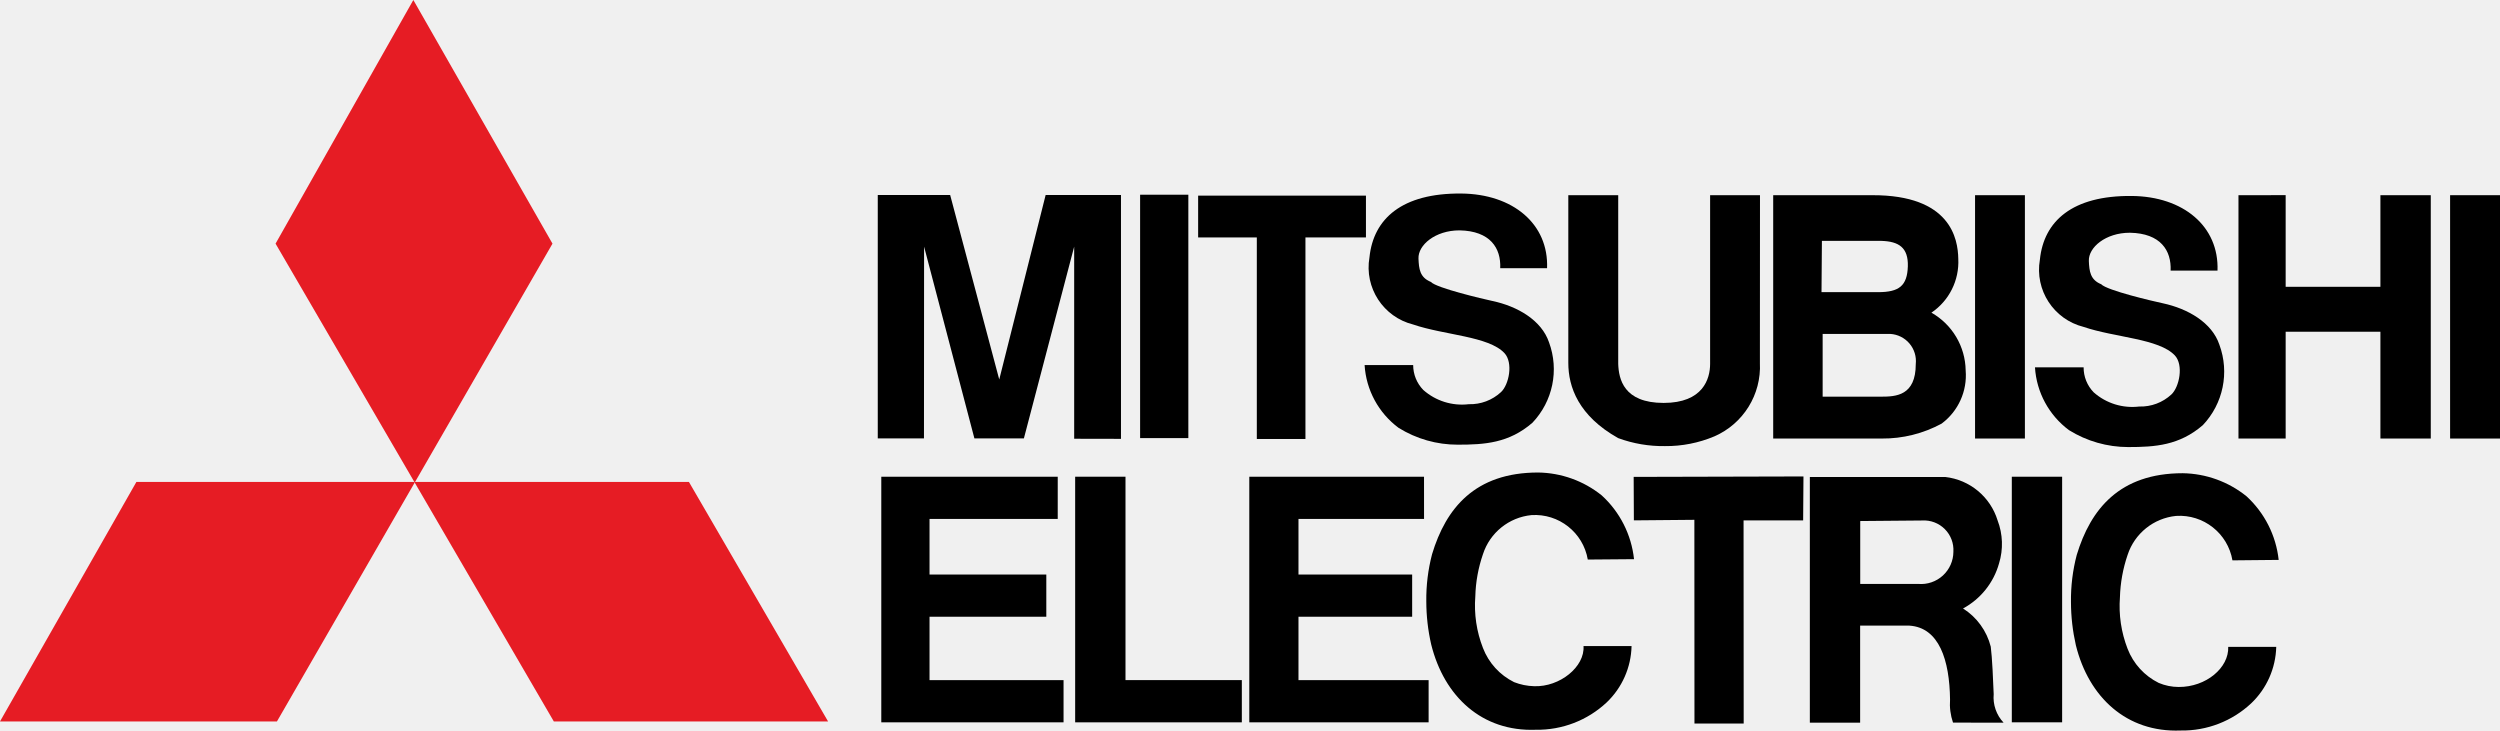
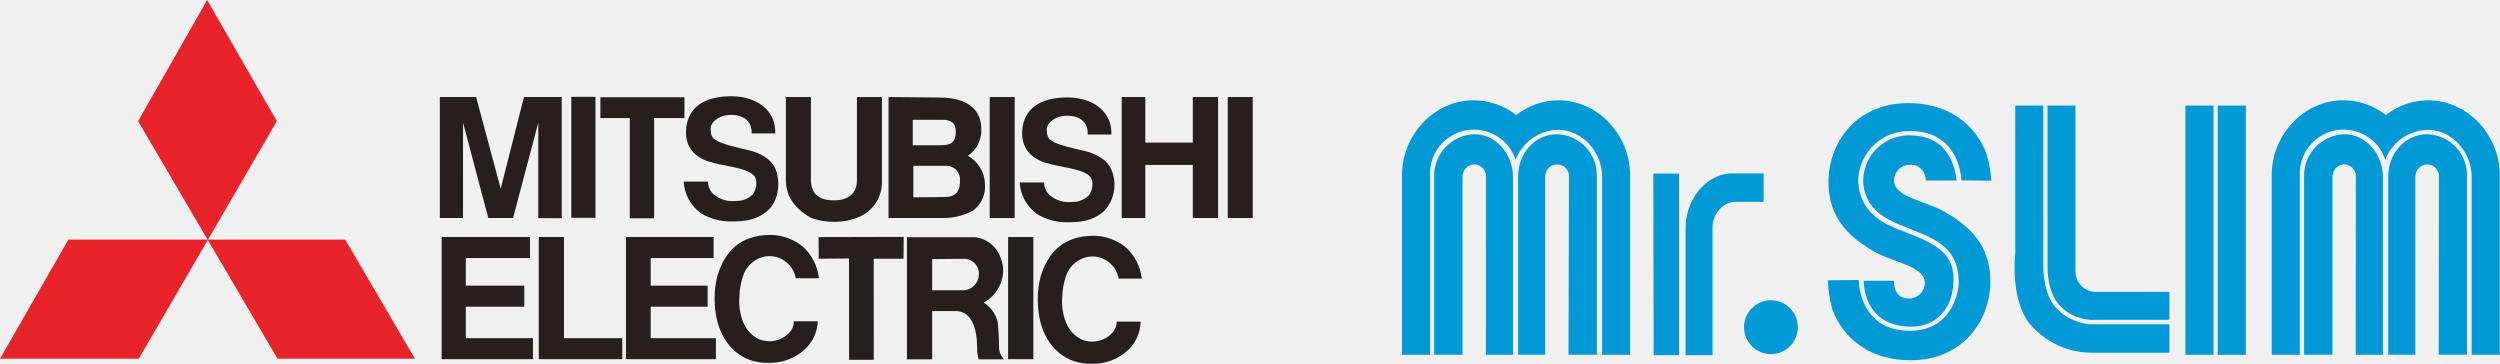
- <svg xmlns="http://www.w3.org/2000/svg" width="219" height="64" viewBox="0 0 219 64">
-   <g id="Group_580" data-name="Group 580" transform="translate(-592.116 -7.923)">
-     <path id="Path_2162" data-name="Path 2162" d="M592.116,71.122l11.949-20.983h48.4l12.191,20.983H640.631L616.255,29.266,628.325,7.923l12.189,21.343L616.376,71.122Z" fill="#e61c24" fill-rule="evenodd" />
-     <path id="Path_2163" data-name="Path 2163" d="M723.539,31.416h4.1c.149-3.866-2.979-6.5-7.52-6.54-5.187-.043-7.69,2.2-8.038,5.589a5.157,5.157,0,0,0,3.831,5.886c2.742.937,6.595,1.018,7.99,2.5.791.846.4,2.776-.3,3.422a3.976,3.976,0,0,1-2.82,1.058,5.105,5.105,0,0,1-3.985-1.247,3.122,3.122,0,0,1-.887-2.184h-4.255a7.409,7.409,0,0,0,2.974,5.5,9.771,9.771,0,0,0,5.187,1.477c2.358,0,4.483-.138,6.539-1.92a6.8,6.8,0,0,0,1.455-7.046c-.656-1.937-2.764-3.16-4.966-3.624-.809-.177-4.89-1.128-5.39-1.67-.965-.393-1.041-1.143-1.079-2.042-.048-1.181,1.463-2.472,3.593-2.472,2.7.049,3.649,1.562,3.567,3.317" />
-     <path id="Path_2164" data-name="Path 2164" d="M677.474,46.328h4.334l4.406-16.8V46.358l4.1.008V25.006h-6.6l-4.064,16.161-4.3-16.161h-6.342V46.328h4.048l.01-16.8Z" />
-     <rect id="Rectangle_257" data-name="Rectangle 257" width="4.225" height="21.321" transform="translate(691.99 24.98)" />
-     <path id="Path_2165" data-name="Path 2165" d="M711.773,25.06h-14.7v3.663h5.14V46.378h4.26V28.722h5.3Z" />
-     <path id="Path_2166" data-name="Path 2166" d="M746.291,25.022h-4.369V39.794c0,1.322-.624,3.425-4.07,3.425-3.515,0-3.934-2.1-3.98-3.425V25.022H729.5V39.715c0,2.1.89,4.636,4.369,6.587a11.387,11.387,0,0,0,4.1.7,10.882,10.882,0,0,0,4.33-.855,6.656,6.656,0,0,0,3.984-6.427Z" />
-     <rect id="Rectangle_258" data-name="Rectangle 258" width="4.366" height="21.316" transform="translate(765.131 25.022)" />
-     <path id="Path_2167" data-name="Path 2167" d="M788.206,25.023V46.339l4.134,0V36.982h8.3V46.34h4.412V25.023H800.64v8.025h-8.3v-8.03Z" />
-     <rect id="Rectangle_259" data-name="Rectangle 259" width="4.371" height="21.317" transform="translate(806.745 25.022)" />
-     <path id="Path_2168" data-name="Path 2168" d="M684.774,49.683H669.317V71.2h15.966V67.5h-11.74v-5.55h10.23v-3.7h-10.23V53.379h11.23Z" />
-     <path id="Path_2169" data-name="Path 2169" d="M690.709,49.683H686.3V71.2h14.6V67.5H690.709Z" />
-     <path id="Path_2170" data-name="Path 2170" d="M716.86,49.683H701.554V71.2h15.709V67.5h-11.4v-5.55h9.958v-3.7h-9.958V53.379h11Z" />
-     <rect id="Rectangle_260" data-name="Rectangle 260" width="4.409" height="21.514" transform="translate(768.35 49.684)" />
-     <path id="Path_2171" data-name="Path 2171" d="M750.1,49.66l-14.875.039.018,3.808,5.3-.048.008,17.848h4.312l-.011-17.8h5.22Z" />
-     <path id="Path_2172" data-name="Path 2172" d="M751.78,42.674v-5.5H757.7a2.388,2.388,0,0,1,2.237,2.643c0,2.773-1.734,2.854-3.048,2.854Zm-.1-9.158.035-4.491h5.221c1.526.047,2.352.593,2.307,2.222-.053,1.712-.756,2.269-2.61,2.269Zm-4.232-8.494V46.339h9.513a10.806,10.806,0,0,0,5.241-1.307,5.273,5.273,0,0,0,2.107-4.658,5.921,5.921,0,0,0-3-5.061,5.365,5.365,0,0,0,2.353-4.715c-.028-1.77-.681-5.591-7.518-5.576Z" fill-rule="evenodd" />
-     <path id="Path_2173" data-name="Path 2173" d="M782.27,31.625h4.1c.141-3.863-2.979-6.5-7.527-6.535-5.185-.046-7.689,2.192-8.033,5.58a5.162,5.162,0,0,0,3.83,5.89c2.74.937,6.6,1.018,7.993,2.5.786.848.389,2.768-.3,3.416a3.968,3.968,0,0,1-2.825,1.059,5.094,5.094,0,0,1-3.98-1.24,3.108,3.108,0,0,1-.887-2.191h-4.261a7.413,7.413,0,0,0,2.98,5.5,9.844,9.844,0,0,0,5.183,1.482c2.361,0,4.489-.145,6.542-1.921a6.806,6.806,0,0,0,1.449-7.045c-.646-1.938-2.759-3.159-4.954-3.63-.819-.174-4.894-1.122-5.4-1.668-.965-.391-1.042-1.147-1.081-2.039-.046-1.181,1.464-2.472,3.593-2.472,2.7.047,3.649,1.564,3.57,3.316" />
-     <path id="Path_2174" data-name="Path 2174" d="M755.072,53.566l5.415-.048a2.588,2.588,0,0,1,2.746,2.743,2.837,2.837,0,0,1-3.075,2.814h-5.086Zm12.556,17.661a3.233,3.233,0,0,1-.865-2.5c-.038-1.1-.136-3.25-.257-4.156a5.583,5.583,0,0,0-2.428-3.345,6.469,6.469,0,0,0,3.153-3.946,5.779,5.779,0,0,0-.127-3.773,5.433,5.433,0,0,0-4.584-3.8H750.658V71.227h4.406v-8.5h4.3c2.631.161,3.533,3.038,3.576,6.469a5.124,5.124,0,0,0,.26,2.029Z" fill-rule="evenodd" />
-     <path id="Path_2175" data-name="Path 2175" d="M791.515,64.59h-4.206c.068,1.835-1.946,3.522-4.334,3.512a4.51,4.51,0,0,1-1.755-.356,5.57,5.57,0,0,1-2.727-2.988,10.316,10.316,0,0,1-.67-4.521,12.561,12.561,0,0,1,.67-3.7,4.987,4.987,0,0,1,4.247-3.42,4.7,4.7,0,0,1,4.938,3.893l4.05-.04a8.859,8.859,0,0,0-2.832-5.585,9.118,9.118,0,0,0-5.569-2.008c-5.541,0-8.075,3.15-9.289,7.16a15.485,15.485,0,0,0-.505,4.13,17.228,17.228,0,0,0,.429,3.78c1.13,4.561,4.451,7.655,9.175,7.468a8.81,8.81,0,0,0,6.193-2.39,7.073,7.073,0,0,0,2.185-4.935" />
-     <path id="Path_2176" data-name="Path 2176" d="M735.039,64.518l-4.207,0c.127,1.816-2.082,3.6-4.327,3.516a5.159,5.159,0,0,1-1.757-.356,5.563,5.563,0,0,1-2.724-2.99,10.222,10.222,0,0,1-.67-4.526,12.257,12.257,0,0,1,.67-3.694,4.981,4.981,0,0,1,4.246-3.422,4.7,4.7,0,0,1,4.936,3.894l4.051-.034a8.839,8.839,0,0,0-2.835-5.591,9.084,9.084,0,0,0-5.567-2c-5.541,0-8.078,3.139-9.29,7.155a15.576,15.576,0,0,0-.505,4.129,17.061,17.061,0,0,0,.428,3.777c1.135,4.563,4.449,7.655,9.17,7.473a8.863,8.863,0,0,0,6.2-2.392,7.047,7.047,0,0,0,2.183-4.935" />
+ <svg xmlns="http://www.w3.org/2000/svg" viewBox="0 0 476.88 69.29">
+   <defs>
+     <style>.cls-1{fill:#e82329;}.cls-1,.cls-3,.cls-5,.cls-7{fill-rule:evenodd;}.cls-2,.cls-3{fill:#261e1f;}.cls-4,.cls-5{fill:#fff;}.cls-6,.cls-7{fill:#0098d5;}</style>
+   </defs>
+   <g id="Layer_2" data-name="Layer 2">
+     <g id="LOGO">
+       <polygon class="cls-1" points="0 68.43 13.04 45.71 65.85 45.71 79.15 68.43 52.94 68.43 26.34 23.11 39.51 0 52.81 23.11 26.47 68.43 0 68.43" />
+       <path class="cls-2" d="M143.4,25.44h4.48c.16-4.19-3.25-7-8.21-7.08-5.66-.05-8.39,2.38-8.77,6.05s1.69,5.53,4.18,6.37c3,1,7.2,1.1,8.72,2.7.86.92.43,3-.32,3.71a4.39,4.39,0,0,1-3.08,1.14A5.57,5.57,0,0,1,136.05,37a3.35,3.35,0,0,1-1-2.36h-4.64a8,8,0,0,0,3.25,6,10.62,10.62,0,0,0,5.66,1.6c2.57,0,4.89-.15,7.13-2.08,1.59-1.36,2.65-4.49,1.59-7.63-.72-2.09-3-3.42-5.42-3.92-.88-.19-5.34-1.22-5.88-1.81-1.06-.42-1.14-1.23-1.18-2.21-.05-1.28,1.6-2.68,3.92-2.68,2.94.06,4,1.7,3.89,3.6" />
+       <polygon class="cls-2" points="93.14 41.58 97.87 41.58 102.68 23.39 102.68 41.61 107.15 41.62 107.15 18.5 99.95 18.5 95.51 35.99 90.82 18.5 83.9 18.5 83.9 41.58 88.32 41.58 88.33 23.39 93.14 41.58" />
+       <rect class="cls-2" x="108.98" y="18.47" width="4.61" height="23.08" />
+       <polygon class="cls-2" points="130.56 18.55 114.53 18.55 114.53 22.52 120.13 22.52 120.13 41.64 124.78 41.64 124.78 22.52 130.56 22.52 130.56 18.55" />
+       <path class="cls-2" d="M168.23,18.51h-4.77v16c0,1.43-.68,3.71-4.44,3.71s-4.29-2.28-4.34-3.71v-16h-4.77V34.42c0,2.28,1,5,4.77,7.13a12.38,12.38,0,0,0,4.48.76,11.87,11.87,0,0,0,4.72-.93,7.2,7.2,0,0,0,4.35-7Z" />
+       <rect class="cls-2" x="188.79" y="18.51" width="4.76" height="23.08" />
+       <polygon class="cls-2" points="213.97 18.51 213.97 41.59 218.47 41.59 218.47 31.46 227.53 31.46 227.53 41.59 232.35 41.59 232.35 18.51 227.53 18.51 227.53 27.2 218.47 27.2 218.47 18.51 213.97 18.51" />
+       <rect class="cls-2" x="234.19" y="18.51" width="4.77" height="23.08" />
+       <polygon class="cls-2" points="101.1 45.21 84.24 45.21 84.24 68.51 101.66 68.51 101.66 64.51 88.85 64.51 88.85 58.5 100.01 58.5 100.01 54.49 88.85 54.49 88.85 49.22 101.1 49.22 101.1 45.21" />
+       <polygon class="cls-2" points="107.58 45.21 102.77 45.21 102.77 68.51 118.7 68.51 118.7 64.51 107.58 64.51 107.58 45.21" />
+       <polygon class="cls-2" points="136.12 45.21 119.41 45.21 119.41 68.51 136.56 68.51 136.56 64.51 124.12 64.51 124.12 58.5 134.98 58.5 134.98 54.49 124.12 54.49 124.12 49.22 136.12 49.22 136.12 45.21" />
+       <rect class="cls-2" x="192.3" y="45.22" width="4.81" height="23.29" />
+       <polygon class="cls-2" points="172.38 45.19 156.15 45.23 156.17 49.35 161.95 49.3 161.96 68.63 166.67 68.63 166.66 49.35 172.35 49.35 172.38 45.19" />
+       <path class="cls-3" d="M174.22,37.63v-6h6.46a2.6,2.6,0,0,1,2.44,2.87c0,3-1.9,3.09-3.33,3.09Zm-.11-9.92,0-4.86h5.7c1.66,0,2.56.64,2.51,2.4s-.82,2.46-2.85,2.46Zm-4.62-9.2V41.59h10.38a11.84,11.84,0,0,0,5.72-1.41,5.68,5.68,0,0,0,2.3-5,6.36,6.36,0,0,0-3.27-5.47,5.82,5.82,0,0,0,2.57-5.11c0-1.92-.75-6.05-8.21-6Z" />
+       <path class="cls-2" d="M207.49,25.66H212c.15-4.18-3.25-7-8.22-7.07-5.66-.05-8.39,2.37-8.76,6s1.68,5.53,4.18,6.38c3,1,7.19,1.1,8.72,2.7.86.92.42,3-.33,3.7a4.35,4.35,0,0,1-3.08,1.15,5.61,5.61,0,0,1-4.35-1.35,3.33,3.33,0,0,1-1-2.37h-4.65a8,8,0,0,0,3.25,6,10.82,10.82,0,0,0,5.65,1.6c2.58,0,4.9-.16,7.14-2.08a7.33,7.33,0,0,0,1.58-7.63c-.7-2.1-3-3.42-5.4-3.93-.9-.19-5.34-1.21-5.89-1.8-1-.43-1.14-1.25-1.18-2.21,0-1.28,1.6-2.68,3.92-2.68,2.95.05,4,1.7,3.9,3.59" />
+       <path class="cls-3" d="M177.81,49.42l5.91-.05a2.82,2.82,0,0,1,3,3,3.09,3.09,0,0,1-3.36,3h-5.55Zm13.7,19.12a3.5,3.5,0,0,1-.94-2.7c0-1.2-.15-3.52-.28-4.5a6.08,6.08,0,0,0-2.65-3.63,7,7,0,0,0,3.44-4.27,6.26,6.26,0,0,0-.14-4.08,5.92,5.92,0,0,0-5-4.12H173v23.3h4.81v-9.2h4.69c2.87.17,3.86,3.29,3.9,7a5.66,5.66,0,0,0,.29,2.2Z" />
+       <path class="cls-2" d="M217.58,61.35H213c.07,2-2.13,3.82-4.73,3.81a4.92,4.92,0,0,1-1.92-.39,6.06,6.06,0,0,1-3-3.23,11,11,0,0,1-.73-4.9,13.22,13.22,0,0,1,.73-4A5.44,5.44,0,0,1,208,48.93a5.12,5.12,0,0,1,5.39,4.22l4.42,0a9.58,9.58,0,0,0-3.09-6,10,10,0,0,0-6.08-2.18c-6,0-8.81,3.41-10.13,7.76a16.39,16.39,0,0,0-.56,4.47,18.72,18.72,0,0,0,.47,4.09c1.24,4.94,4.86,8.29,10,8.09a9.7,9.7,0,0,0,6.76-2.59,7.66,7.66,0,0,0,2.39-5.35" />
+       <path class="cls-2" d="M156,61.28h-4.59c.14,2-2.27,3.9-4.72,3.81a5.75,5.75,0,0,1-1.92-.38,6.08,6.08,0,0,1-3-3.24,10.84,10.84,0,0,1-.73-4.9,13,13,0,0,1,.73-4,5.44,5.44,0,0,1,4.63-3.71,5.12,5.12,0,0,1,5.39,4.22l4.42,0A9.58,9.58,0,0,0,153.1,47,10,10,0,0,0,147,44.81c-6,0-8.81,3.4-10.14,7.75a16.8,16.8,0,0,0-.55,4.47,18.13,18.13,0,0,0,.47,4.09c1.24,4.94,4.85,8.29,10,8.09a9.72,9.72,0,0,0,6.76-2.59A7.61,7.61,0,0,0,156,61.28" />
+       <rect class="cls-4" x="416.87" y="20.13" width="5.36" height="47.55" />
+       <rect class="cls-4" x="423.03" y="20.13" width="5.36" height="47.55" />
+       <path class="cls-5" d="M384.41,20.13h5.35v30s-.24,5,1.95,8c2.43,3.33,6.8,3.73,6.8,3.73h15.31v5.42H398.91a15.39,15.39,0,0,1-11.73-5.51c-3.8-4.7-2.77-13.36-2.77-13.36Z" />
+       <path class="cls-5" d="M390.56,20.13h5.34V51.67a3.9,3.9,0,0,0,3.59,4h14.33V61h-14a8.68,8.68,0,0,1-6.89-2.68c-2.48-2.62-2.36-7.38-2.36-7.38Z" />
+       <path class="cls-5" d="M283.44,33.64a2.24,2.24,0,0,0-2.2-2.28,2.31,2.31,0,0,0-2.26,2.3v34h-5.41v-34a7.91,7.91,0,0,1,7.67-8.06c4.2,0,7.38,3.83,7.38,8.27V67.68h-5.19Z" />
+       <path class="cls-5" d="M299.29,33.6A2.24,2.24,0,0,0,297,31.37a2.29,2.29,0,0,0-2.25,2.29v34h-5.17v-34c0-4.45,3.25-8.06,7.43-8.06a7.84,7.84,0,0,1,7.6,8.06v34h-5.42Z" />
+       <path class="cls-5" d="M289.1,30.47a8.37,8.37,0,0,0-16.31,3V67.68h-5.36V33.42c0-7.71,6.16-14.29,13.65-14.29a13.27,13.27,0,0,1,8.15,2.81,13,13,0,0,1,8.07-2.81c7.48,0,13.65,6.58,13.65,14.29V67.68h-5.35v-34c0-4.65-3.73-8.91-8.37-8.91a8.84,8.84,0,0,0-8.12,5.72" />
+       <path class="cls-4" d="M332.67,62.4a5.14,5.14,0,1,1,5.14,5.15,5.15,5.15,0,0,1-5.14-5.15" />
+       <path class="cls-5" d="M449.38,33.64a2.25,2.25,0,0,0-2.21-2.28,2.29,2.29,0,0,0-2.24,2.3v34h-5.42v-34a7.9,7.9,0,0,1,7.67-8.06c4.2,0,7.37,3.83,7.37,8.27V67.68h-5.19Z" />
+       <path class="cls-5" d="M465.23,33.6A2.24,2.24,0,0,0,463,31.37a2.29,2.29,0,0,0-2.26,2.29v34h-5.18v-34c0-4.45,3.26-8.06,7.45-8.06a7.83,7.83,0,0,1,7.58,8.06v34h-5.41Z" />
+       <path class="cls-5" d="M455,30.47a8.37,8.37,0,0,0-16.31,3V67.68h-5.36V33.42c0-7.71,6.15-14.29,13.63-14.29a13.25,13.25,0,0,1,8.15,2.81,13.07,13.07,0,0,1,8.08-2.81c7.48,0,13.65,6.58,13.65,14.29V67.68h-5.37l0-34c0-4.65-3.73-8.91-8.37-8.91A8.84,8.84,0,0,0,455,30.47" />
+       <polygon class="cls-5" points="315.37 33.1 320.29 33.1 320.29 67.75 315.43 67.75 315.37 33.1" />
+       <path class="cls-5" d="M336.42,33.08l0,5.43-5,0A4.22,4.22,0,0,0,327.94,40a5.1,5.1,0,0,0-1.27,3.55V67.75h-5.15V43.59A11.45,11.45,0,0,1,324,36.37c3-3.58,6.41-3.29,6.41-3.29Z" />
+       <path class="cls-5" d="M374.14,34.41S374,25,364.39,25a9.67,9.67,0,0,0-9.93,9.19c0,6.44,5.4,8.68,7.4,9.46,6.47,2.53,10.86,4,10.78,9.77s-3.61,8.89-8,8.89c-9.44,0-9.12-8.76-9.12-8.76l5.79,0s-.34,3.39,2.84,3.39a3,3,0,0,0,3-3.18c-.15-2.93-6-3.75-9.36-5.62-5-2.78-9.19-6.57-9-13.86.22-7.52,5.61-14.61,15.17-14.61s13.76,6.05,15,9.8a23.67,23.67,0,0,1,.91,5Z" />
+       <path class="cls-5" d="M354.57,53.42s-.07,9.77,9.85,9.67c7.77-.08,9.16-7.09,9.2-9.07.09-5.73-3.24-7.83-7-9.43-3.27-1.37-5.65-2.12-7.54-3.45a8,8,0,0,1-3.67-7,8.76,8.76,0,0,1,8.55-8.33c5.61,0,7.12,2.81,8.05,4.31a12.89,12.89,0,0,1,1.23,4.32H367.3a2.8,2.8,0,0,0-3-3,3,3,0,0,0-3,3.19c.14,2.92,6,3.75,9.36,5.62,5,2.77,9.2,6.56,9,13.87-.21,7.5-5.62,14.6-15.16,14.6s-13.76-6.05-15-9.8a24.1,24.1,0,0,1-.84-5.46Z" />
+       <rect class="cls-6" x="416.87" y="20.13" width="5.36" height="47.55" />
+       <rect class="cls-6" x="423.03" y="20.13" width="5.36" height="47.55" />
+       <path class="cls-7" d="M384.41,20.13h5.35v30s-.24,5,1.95,8c2.43,3.33,6.8,3.73,6.8,3.73h15.31v5.42H398.91a15.39,15.39,0,0,1-11.73-5.51c-3.8-4.7-2.77-13.36-2.77-13.36Z" />
+       <path class="cls-7" d="M390.56,20.13h5.34V51.67a3.9,3.9,0,0,0,3.59,4h14.33V61h-14a8.68,8.68,0,0,1-6.89-2.68c-2.48-2.62-2.36-7.38-2.36-7.38Z" />
+       <path class="cls-7" d="M283.44,33.64a2.24,2.24,0,0,0-2.2-2.28,2.31,2.31,0,0,0-2.26,2.3v34h-5.41v-34a7.91,7.91,0,0,1,7.67-8.06c4.2,0,7.38,3.83,7.38,8.27V67.68h-5.19Z" />
+       <path class="cls-7" d="M299.29,33.6A2.24,2.24,0,0,0,297,31.37a2.29,2.29,0,0,0-2.25,2.29v34h-5.17v-34c0-4.45,3.25-8.06,7.43-8.06a7.84,7.84,0,0,1,7.6,8.06v34h-5.42Z" />
+       <path class="cls-7" d="M289.1,30.47a8.37,8.37,0,0,0-16.31,3V67.68h-5.36V33.42c0-7.71,6.16-14.29,13.65-14.29a13.27,13.27,0,0,1,8.15,2.81,13,13,0,0,1,8.07-2.81c7.48,0,13.65,6.58,13.65,14.29V67.68h-5.35v-34c0-4.65-3.73-8.91-8.37-8.91a8.84,8.84,0,0,0-8.12,5.72" />
+       <path class="cls-6" d="M332.67,62.4a5.14,5.14,0,1,1,5.14,5.15,5.15,5.15,0,0,1-5.14-5.15" />
+       <path class="cls-7" d="M449.38,33.64a2.25,2.25,0,0,0-2.21-2.28,2.29,2.29,0,0,0-2.24,2.3v34h-5.42v-34a7.9,7.9,0,0,1,7.67-8.06c4.2,0,7.37,3.83,7.37,8.27V67.68h-5.19Z" />
+       <path class="cls-7" d="M465.23,33.6A2.24,2.24,0,0,0,463,31.37a2.29,2.29,0,0,0-2.26,2.29v34h-5.18v-34c0-4.45,3.26-8.06,7.45-8.06a7.83,7.83,0,0,1,7.58,8.06v34h-5.41Z" />
+       <path class="cls-7" d="M455,30.47a8.37,8.37,0,0,0-16.31,3V67.68h-5.36V33.42c0-7.71,6.15-14.29,13.63-14.29a13.25,13.25,0,0,1,8.15,2.81,13.07,13.07,0,0,1,8.08-2.81c7.48,0,13.65,6.58,13.65,14.29V67.68h-5.37l0-34c0-4.65-3.73-8.91-8.37-8.91A8.84,8.84,0,0,0,455,30.47" />
+       <polygon class="cls-7" points="315.37 33.1 320.29 33.1 320.29 67.75 315.43 67.75 315.37 33.1" />
+       <path class="cls-7" d="M336.42,33.08l0,5.43-5,0A4.22,4.22,0,0,0,327.94,40a5.1,5.1,0,0,0-1.27,3.55V67.75h-5.15V43.59A11.45,11.45,0,0,1,324,36.37c3-3.58,6.41-3.29,6.41-3.29Z" />
+       <path class="cls-7" d="M374.14,34.41S374,25,364.39,25a9.67,9.67,0,0,0-9.93,9.19c0,6.44,5.4,8.68,7.4,9.46,6.47,2.53,10.86,4,10.78,9.77s-3.61,8.89-8,8.89c-9.44,0-9.12-8.76-9.12-8.76l5.79,0s-.34,3.39,2.84,3.39a3,3,0,0,0,3-3.18c-.15-2.93-6-3.75-9.36-5.62-5-2.78-9.19-6.57-9-13.86.22-7.52,5.61-14.61,15.17-14.61s13.76,6.05,15,9.8a23.67,23.67,0,0,1,.91,5Z" />
+       <path class="cls-7" d="M354.57,53.42s-.07,9.77,9.85,9.67c7.77-.08,9.16-7.09,9.2-9.07.09-5.73-3.24-7.83-7-9.43-3.27-1.37-5.65-2.12-7.54-3.45a8,8,0,0,1-3.67-7,8.76,8.76,0,0,1,8.55-8.33c5.61,0,7.12,2.81,8.05,4.31a12.89,12.89,0,0,1,1.23,4.32H367.3a2.8,2.8,0,0,0-3-3,3,3,0,0,0-3,3.19c.14,2.92,6,3.75,9.36,5.62,5,2.77,9.2,6.56,9,13.87-.21,7.5-5.62,14.6-15.16,14.6s-13.76-6.05-15-9.8a24.1,24.1,0,0,1-.84-5.46Z" />
+     </g>
  </g>
</svg>
